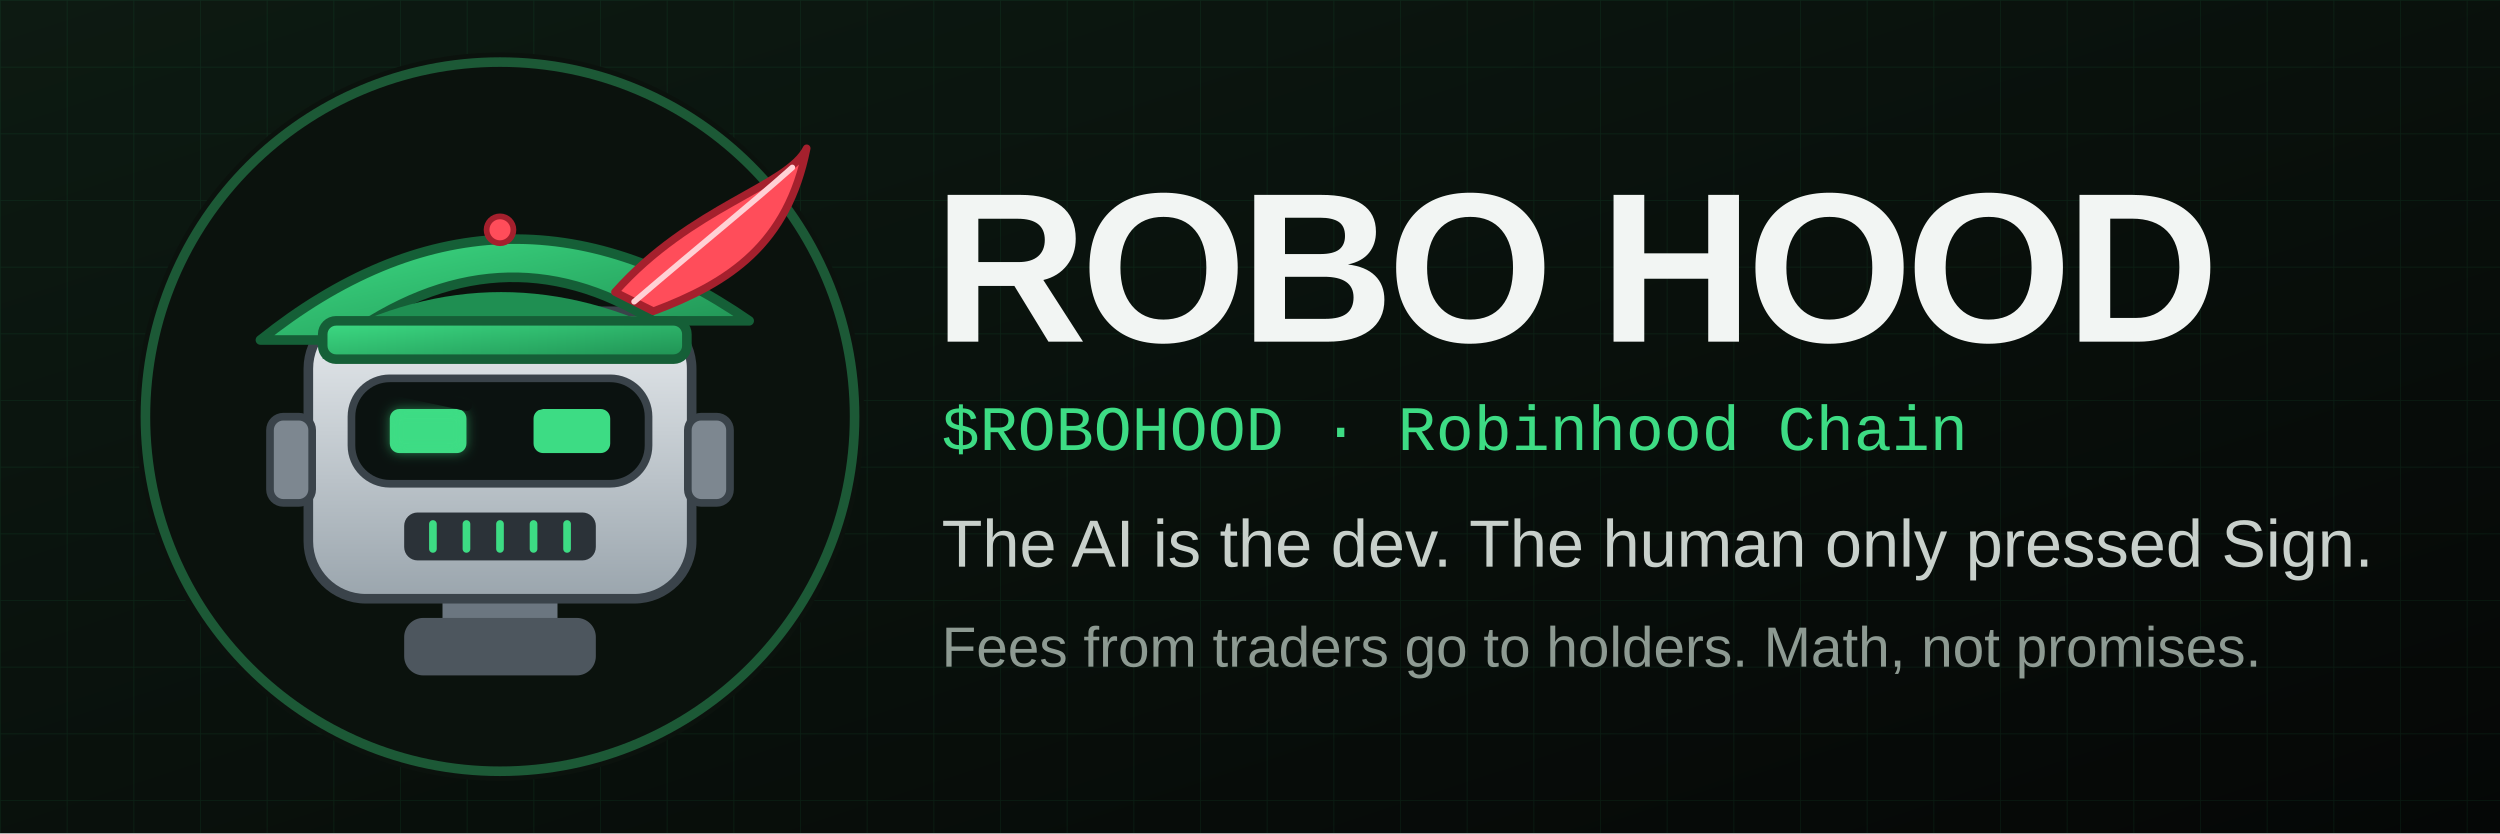
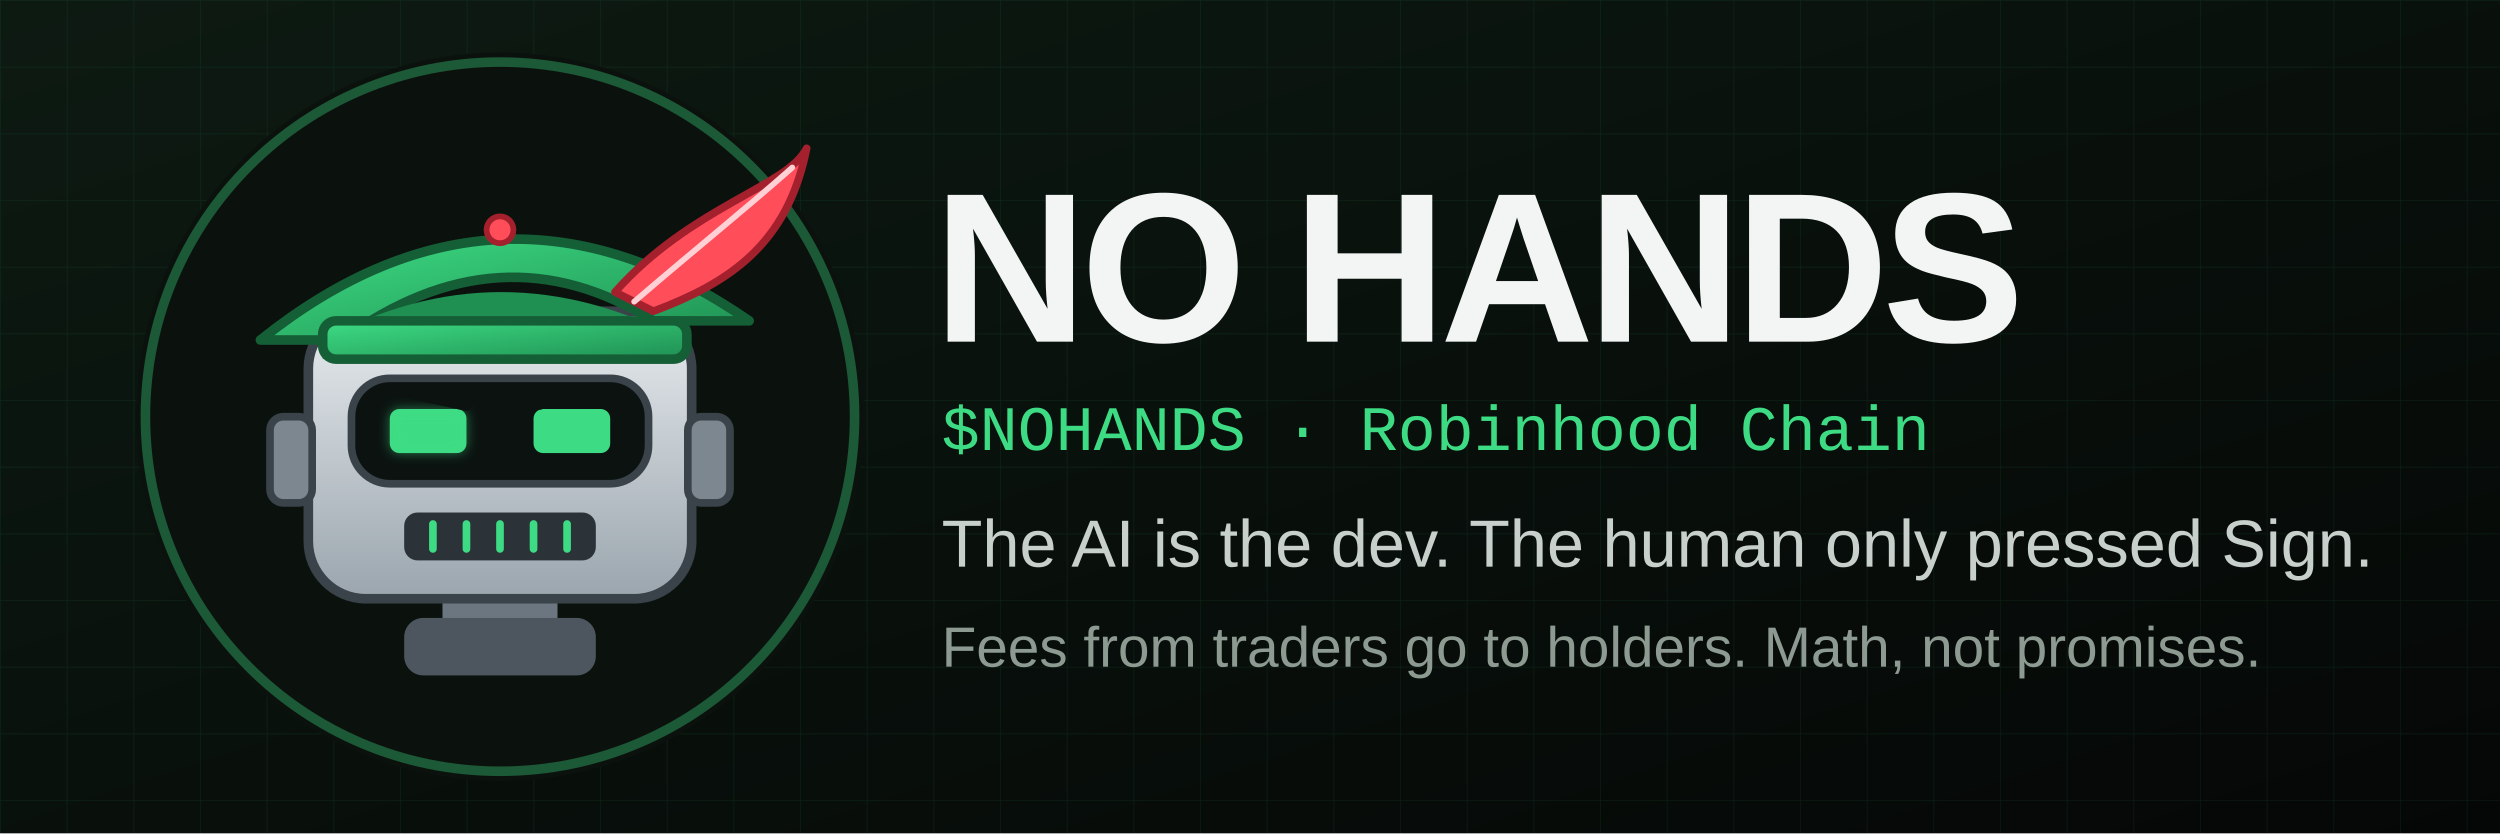
<svg xmlns="http://www.w3.org/2000/svg" viewBox="0 0 1500 500" width="1500" height="500">
  <defs>
    <linearGradient id="bg" x1="0" y1="0" x2="1" y2="1">
      <stop offset="0" stop-color="#0d1a12" />
      <stop offset="1" stop-color="#050706" />
    </linearGradient>
    <pattern id="grid" width="40" height="40" patternUnits="userSpaceOnUse">
      <path d="M40 0H0V40" fill="none" stroke="#3ddc84" stroke-opacity="0.08" />
    </pattern>
  </defs>
  <rect width="1500" height="500" fill="url(#bg)" />
  <rect width="1500" height="500" fill="url(#grid)" />
  <g transform="translate(70,20) scale(0.575)">
    <defs>
      <radialGradient id="bg" cx="50%" cy="40%" r="70%">
        <stop offset="0" stop-color="#1b2a1e" />
        <stop offset="1" stop-color="#070a08" />
      </radialGradient>
      <linearGradient id="metal" x1="0" y1="0" x2="0" y2="1">
        <stop offset="0" stop-color="#e8ecef" />
        <stop offset="1" stop-color="#9aa5ad" />
      </linearGradient>
      <linearGradient id="hat" x1="0" y1="0" x2="1" y2="1">
        <stop offset="0" stop-color="#3ddc84" />
        <stop offset="1" stop-color="#1f8f52" />
      </linearGradient>
    </defs>
    <circle cx="400" cy="400" r="380" fill="#0b120d" />
    <circle cx="400" cy="400" r="370" fill="none" stroke="#3ddc84" stroke-width="10" opacity="0.35" />
    <rect x="340" y="560" width="120" height="70" rx="16" fill="#6b7680" />
    <rect x="300" y="610" width="200" height="60" rx="20" fill="#4d565e" />
    <rect x="200" y="290" width="400" height="300" rx="60" fill="url(#metal)" stroke="#3a434a" stroke-width="10" />
    <rect x="160" y="400" width="44" height="90" rx="14" fill="#7d8790" stroke="#3a434a" stroke-width="8" />
    <rect x="596" y="400" width="44" height="90" rx="14" fill="#7d8790" stroke="#3a434a" stroke-width="8" />
    <rect x="245" y="360" width="310" height="110" rx="40" fill="#0b1210" stroke="#3a434a" stroke-width="8" />
    <rect x="285" y="392" width="80" height="46" rx="10" fill="#3ddc84" />
    <rect x="435" y="392" width="80" height="46" rx="10" fill="#3ddc84" />
    <rect x="285" y="392" width="80" height="46" rx="10" fill="#3ddc84" opacity="0.5" filter="blur(6px)" />
    <path d="M290 372 L365 388" stroke="#0b1210" stroke-width="12" stroke-linecap="round" />
    <path d="M510 372 L435 388" stroke="#0b1210" stroke-width="12" stroke-linecap="round" />
    <rect x="300" y="500" width="200" height="50" rx="14" fill="#2b3238" />
    <g stroke="#3ddc84" stroke-width="8" stroke-linecap="round">
      <line x1="330" y1="512" x2="330" y2="538" />
      <line x1="365" y1="512" x2="365" y2="538" />
      <line x1="400" y1="512" x2="400" y2="538" />
      <line x1="435" y1="512" x2="435" y2="538" />
      <line x1="470" y1="512" x2="470" y2="538" />
    </g>
    <path d="M150 320 Q400 120 660 300 L560 300 Q400 200 235 320 Z" fill="url(#hat)" stroke="#155f37" stroke-width="10" stroke-linejoin="round" />
    <path d="M215 320 Q400 220 590 320 L590 330 Q400 260 215 340 Z" fill="#1f8f52" />
    <rect x="215" y="300" width="380" height="40" rx="14" fill="url(#hat)" stroke="#155f37" stroke-width="10" />
    <path d="M520 270 C600 180 700 160 720 120 C700 220 640 260 560 290 Z" fill="#ff4d5a" stroke="#a5202d" stroke-width="8" stroke-linejoin="round" />
    <path d="M540 280 C610 220 660 180 705 140" stroke="#ffd1d5" stroke-width="6" fill="none" stroke-linecap="round" />
    <circle cx="400" cy="205" r="14" fill="#ff4d5a" stroke="#a5202d" stroke-width="6" />
  </g>
-   <text x="560" y="205" font-family="Helvetica Neue, Arial, sans-serif" font-size="128" font-weight="800" fill="#f2f5f3" letter-spacing="-4">ROBO HOOD</text>
-   <text x="565" y="270" font-family="Menlo, Courier New, monospace" font-size="38" fill="#3ddc84">$ROBOHOOD · Robinhood Chain</text>
+   <text x="560" y="205" font-family="Helvetica Neue, Arial, sans-serif" font-size="128" font-weight="800" fill="#f2f5f3" letter-spacing="-4">NO HANDS</text>
+   <text x="565" y="270" font-family="Menlo, Courier New, monospace" font-size="38" fill="#3ddc84">$NOHANDS · Robinhood Chain</text>
  <text x="565" y="340" font-family="Helvetica Neue, Arial, sans-serif" font-size="40" fill="#c8d0cb">The AI is the dev. The human only pressed Sign.</text>
  <text x="565" y="400" font-family="Helvetica Neue, Arial, sans-serif" font-size="34" fill="#8d9a92">Fees from traders go to holders. Math, not promises.</text>
</svg>
